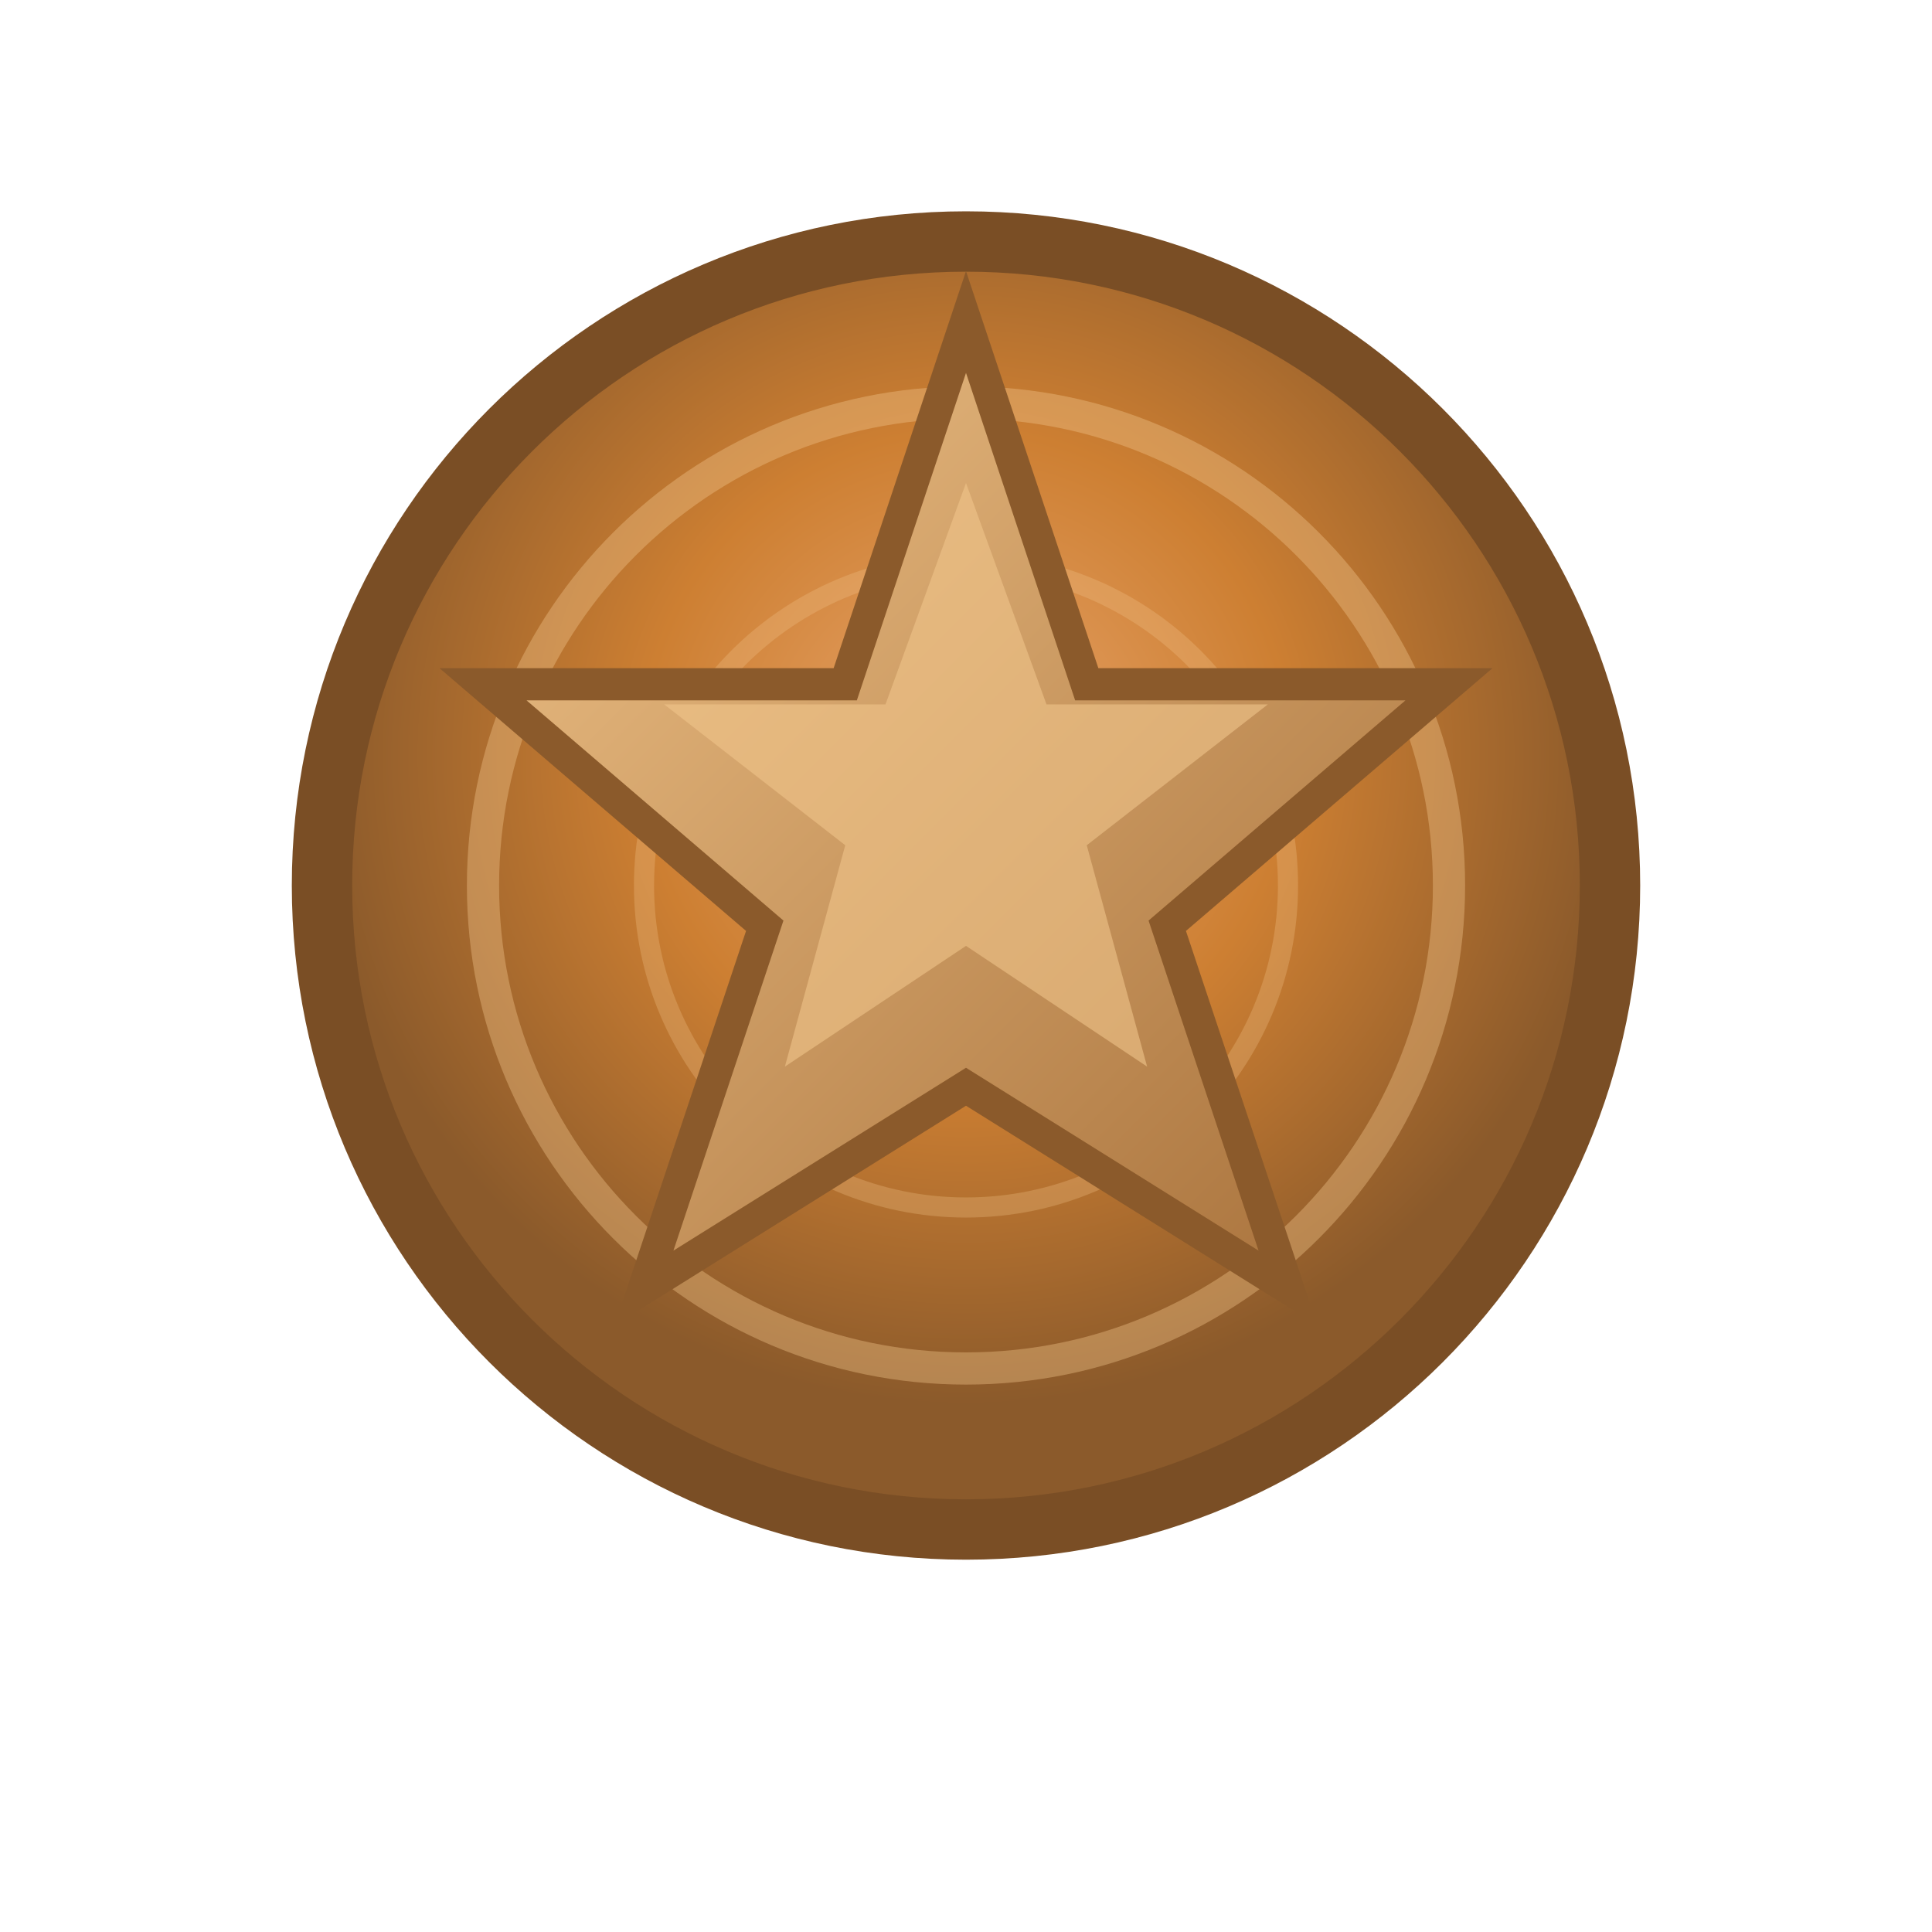
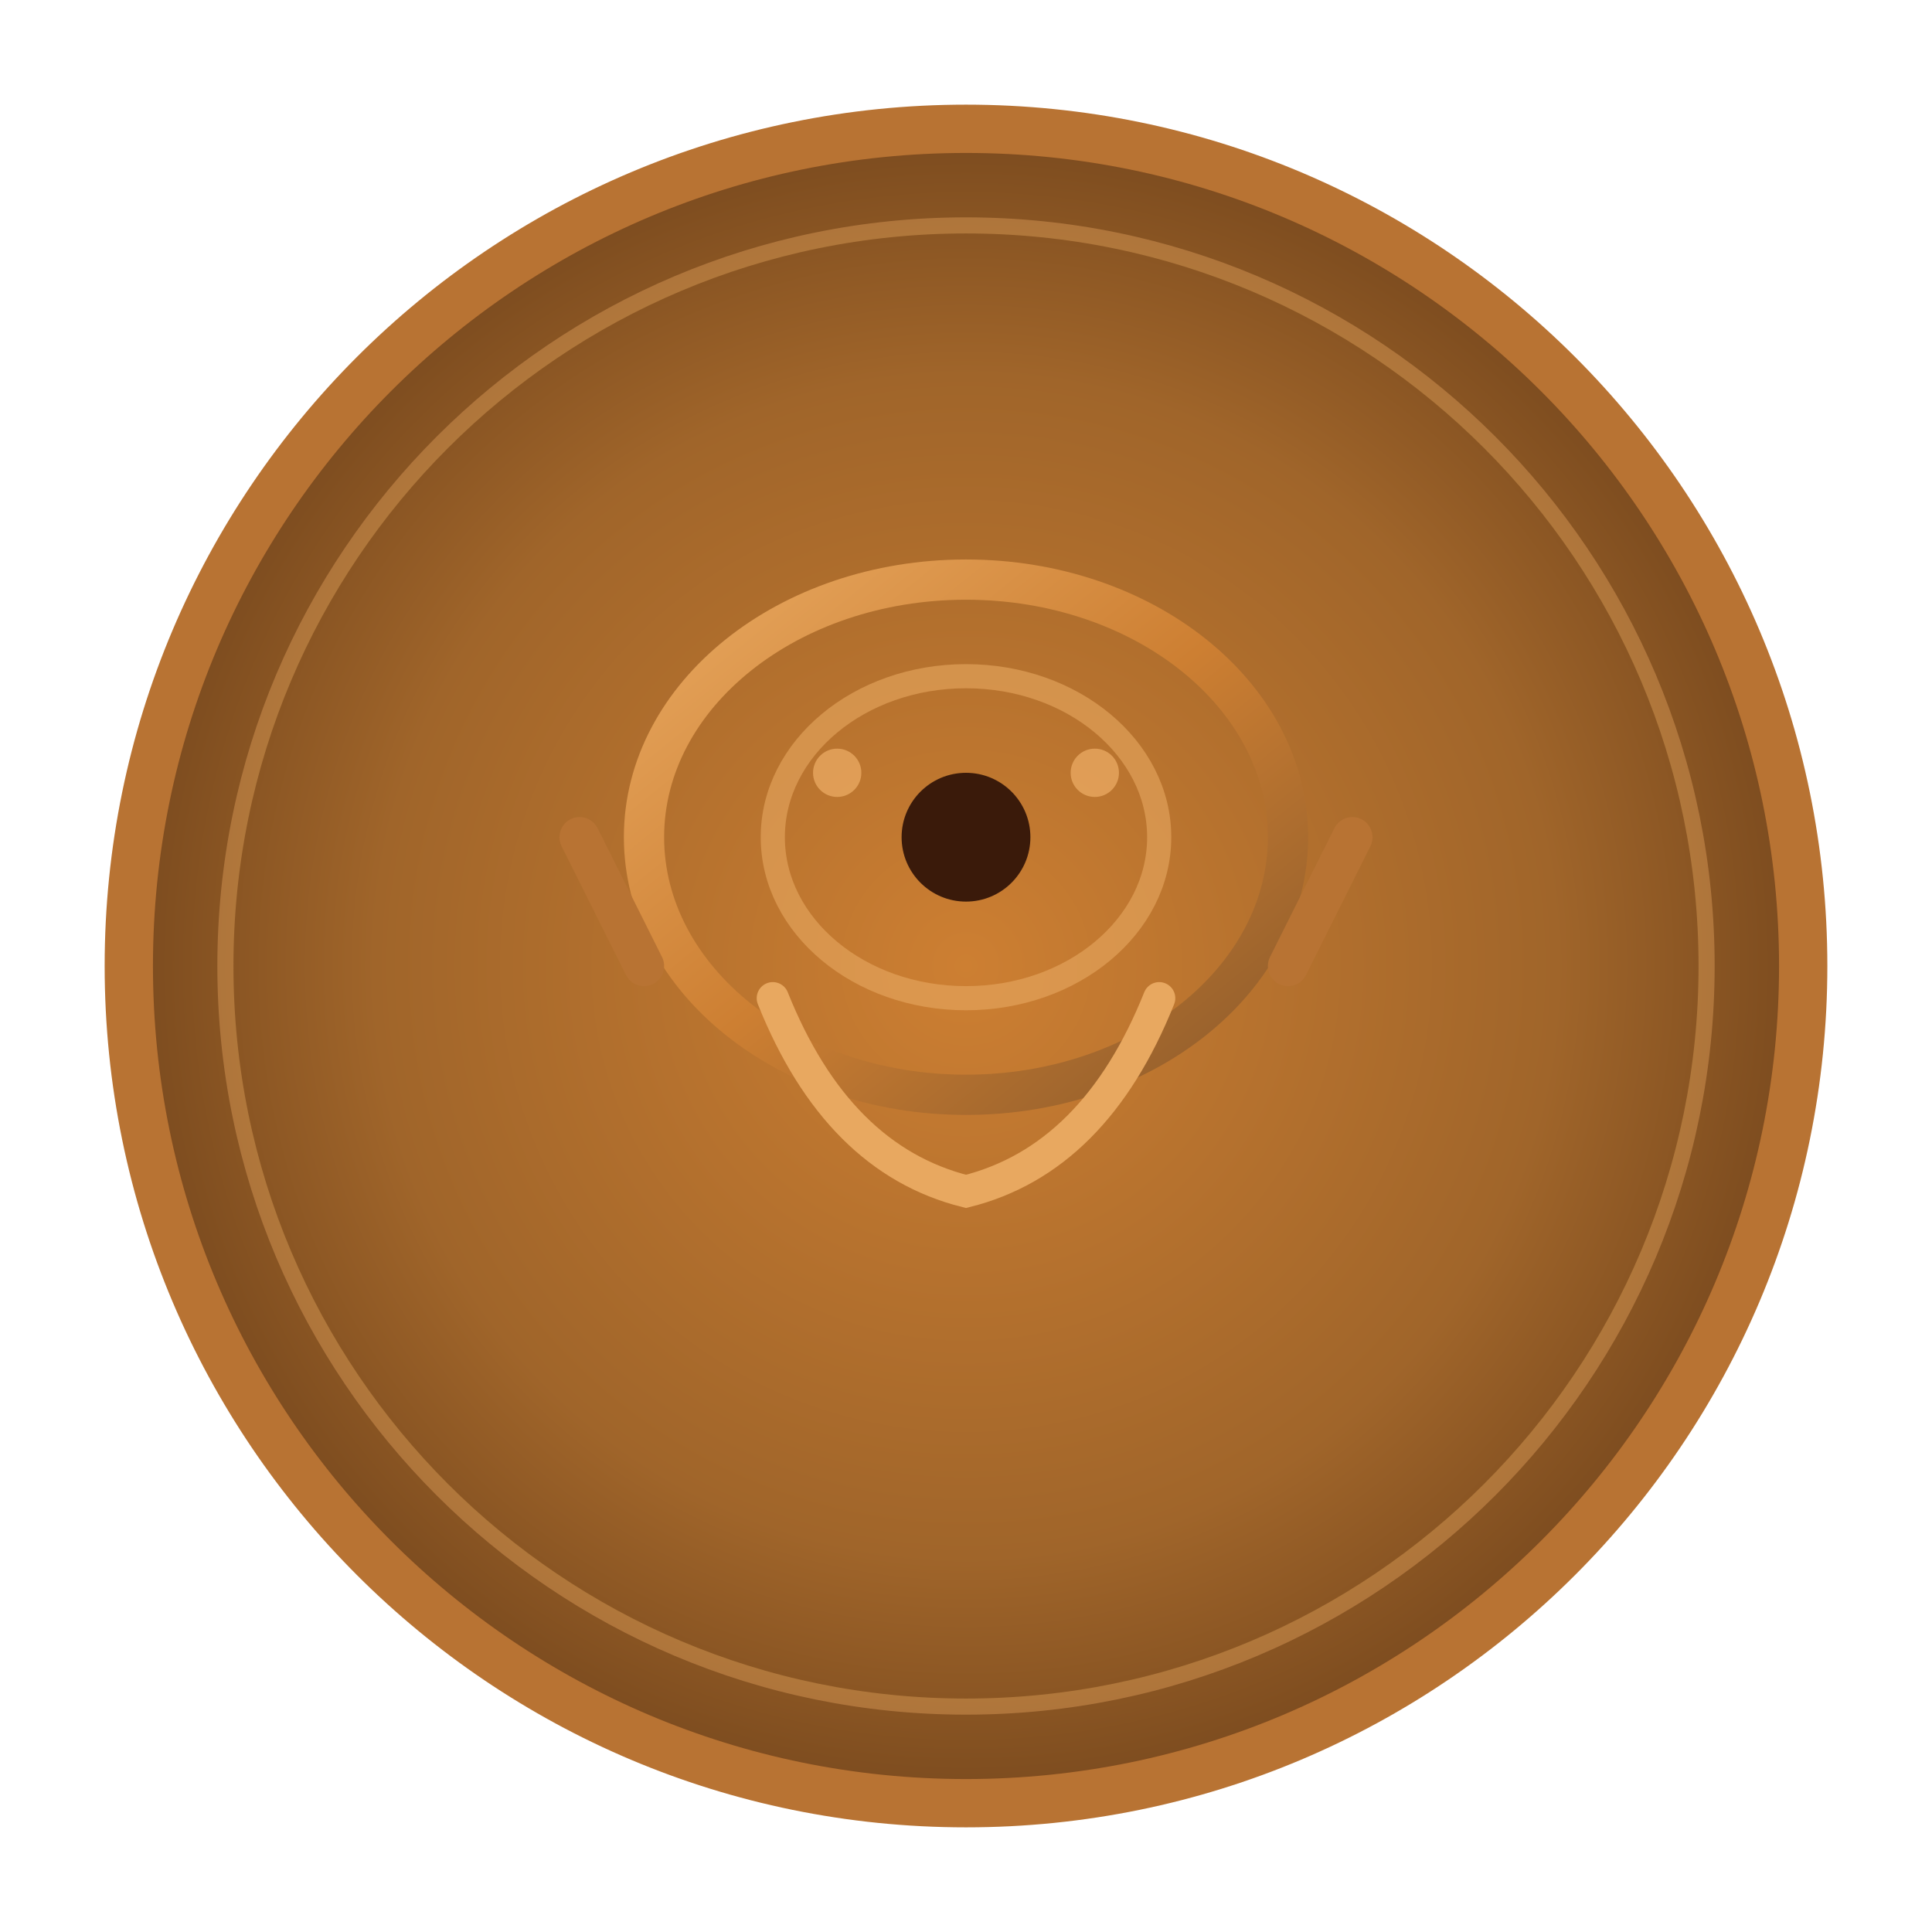
- <svg xmlns="http://www.w3.org/2000/svg" viewBox="0 0 48 48" width="48" height="48">
+ <svg xmlns="http://www.w3.org/2000/svg" viewBox="0 0 120 120" width="120" height="120">
  <defs>
-     <radialGradient id="b1" cx="50%" cy="40%" r="50%">
-       <stop offset="0%" stop-color="#e8a46a" />
-       <stop offset="50%" stop-color="#cd7f32" />
-       <stop offset="100%" stop-color="#8b5a2b" />
+     <radialGradient id="bronzeBg" cx="50%" cy="50%" r="50%">
+       <stop offset="0%" stop-color="#CD7F32" />
+       <stop offset="70%" stop-color="#A0652A" />
+       <stop offset="100%" stop-color="#7A4A1E" />
    </radialGradient>
-     <linearGradient id="b2" x1="0" y1="0" x2="1" y2="1">
-       <stop offset="0%" stop-color="#f0c48a" />
-       <stop offset="100%" stop-color="#a56e38" />
+     <linearGradient id="bronzeShine" x1="0" y1="0" x2="1" y2="1">
+       <stop offset="0%" stop-color="#E8A860" />
+       <stop offset="50%" stop-color="#CD7F32" />
+       <stop offset="100%" stop-color="#8B5A2B" />
    </linearGradient>
  </defs>
-   <circle cx="24" cy="22" r="16" fill="url(#b1)" stroke="#7a4e25" stroke-width="1.5" />
-   <circle cx="24" cy="22" r="12" fill="none" stroke="#f0c48a" stroke-width="0.8" opacity="0.4" />
-   <circle cx="24" cy="22" r="8" fill="none" stroke="#f0c48a" stroke-width="0.5" opacity="0.3" />
-   <path d="M24 8l-3 9h-9l7 6-3 9 8-5 8 5-3-9 7-6h-9z" fill="url(#b2)" stroke="#8b5a2b" stroke-width="0.8" />
-   <path d="M24 12l-2 5.5h-5.5l4.5 3.5-1.5 5.5 4.5-3 4.5 3-1.5-5.5 4.5-3.5H26z" fill="#f0c48a" opacity="0.6" />
+   <circle cx="60" cy="60" r="52" fill="url(#bronzeBg)" stroke="#B87333" stroke-width="3" />
+   <circle cx="60" cy="60" r="46" fill="none" stroke="#E8A860" stroke-width="1" opacity="0.4" />
+   <ellipse cx="60" cy="52" rx="20" ry="16" fill="none" stroke="url(#bronzeShine)" stroke-width="2.5" />
+   <ellipse cx="60" cy="52" rx="12" ry="10" fill="none" stroke="#E8A860" stroke-width="1.5" opacity="0.6" />
+   <circle cx="60" cy="52" r="4" fill="#3A1A0A" />
+   <circle cx="52" cy="48" r="1.5" fill="#E8A860" opacity="0.8" />
+   <circle cx="68" cy="48" r="1.5" fill="#E8A860" opacity="0.8" />
+   <path d="M48 62 Q52 72 60 74 Q68 72 72 62" fill="none" stroke="#E8A860" stroke-width="2" stroke-linecap="round" />
+   <path d="M40 60 L36 52" fill="none" stroke="#B87333" stroke-width="2.5" stroke-linecap="round" />
+   <path d="M80 60 L84 52" fill="none" stroke="#B87333" stroke-width="2.5" stroke-linecap="round" />
</svg>
